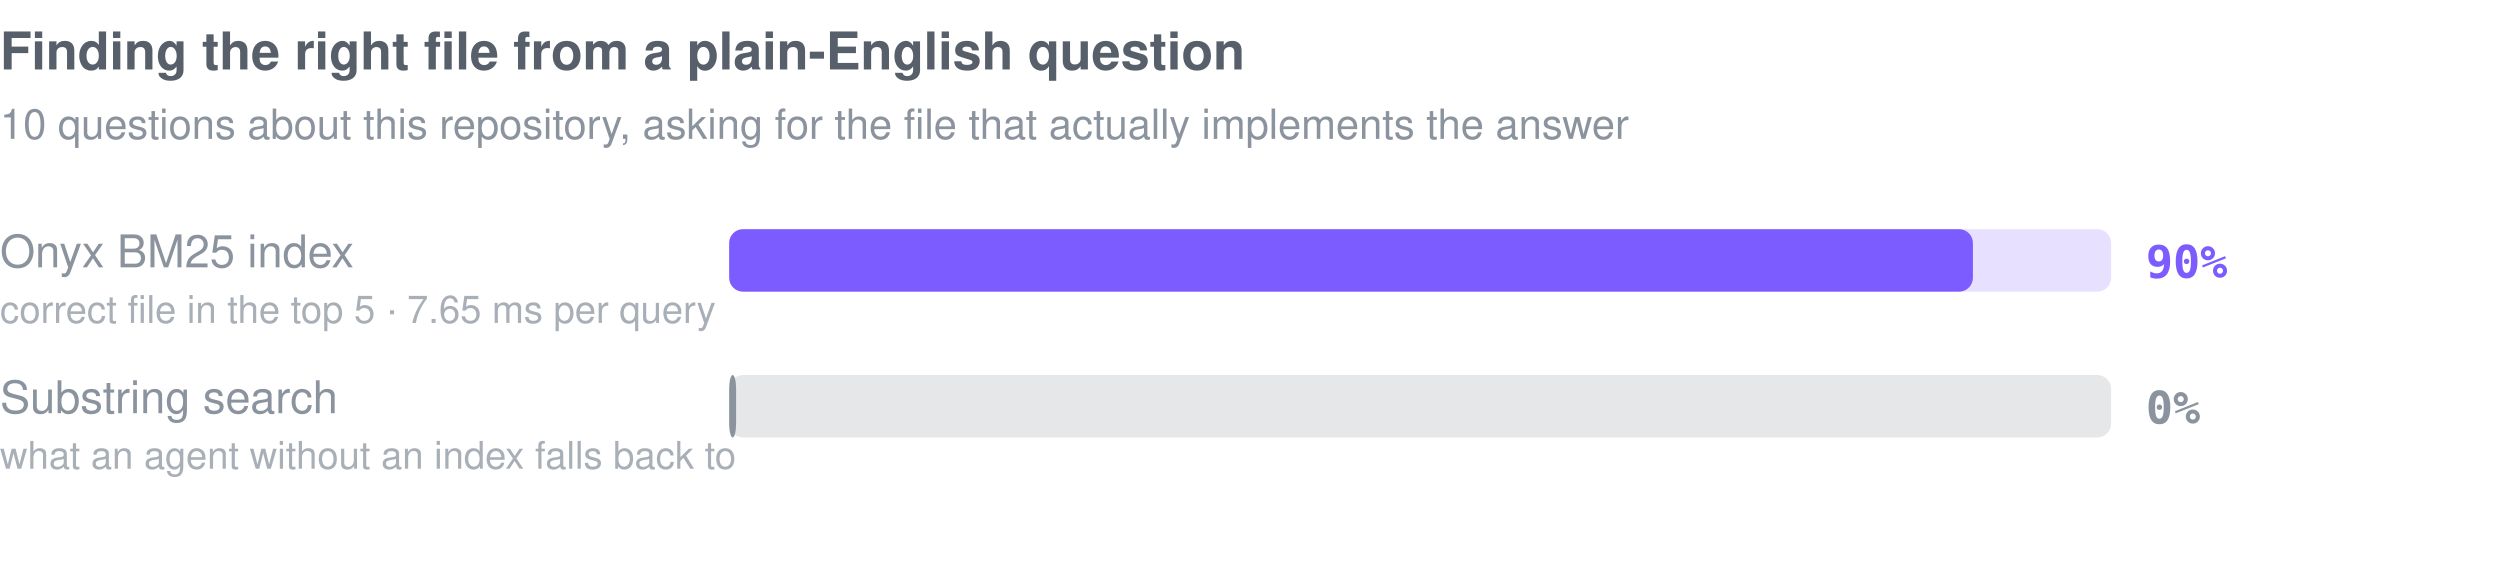
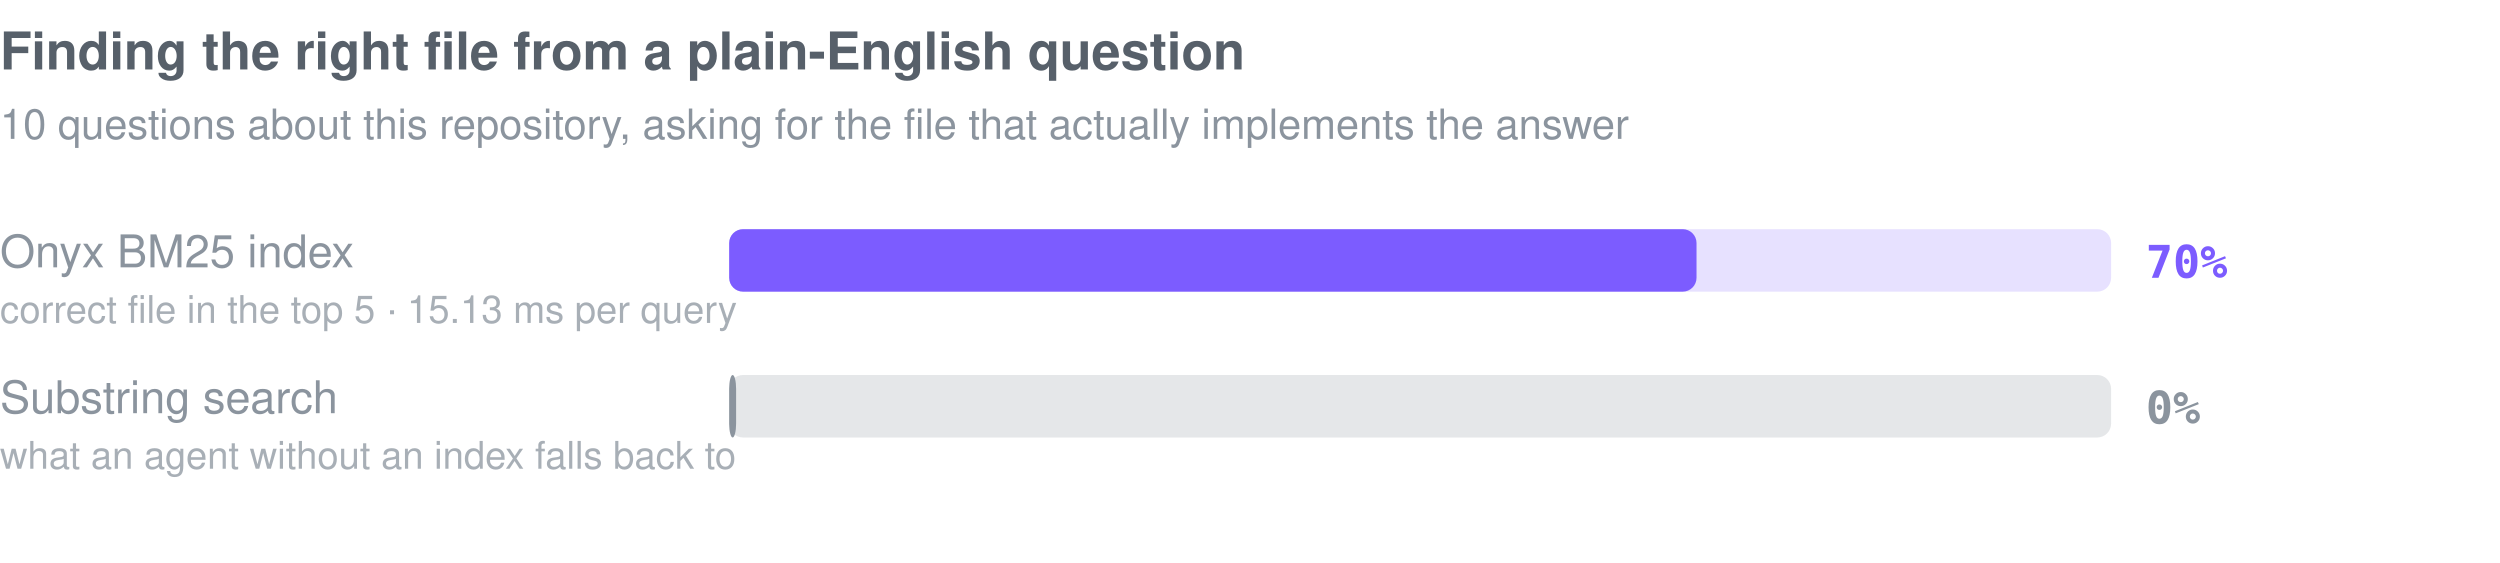
<svg xmlns="http://www.w3.org/2000/svg" width="720" height="162" viewBox="0 0 720 162" role="img" aria-label="Finding the right file from a plain-English question">
  <text x="0" y="20" font-family="-apple-system, BlinkMacSystemFont, 'Segoe UI', Helvetica, Arial, sans-serif" font-size="15" font-weight="600" fill="#57606a">Finding the right file from a plain-English question</text>
  <text x="0" y="40" font-family="-apple-system, BlinkMacSystemFont, 'Segoe UI', Helvetica, Arial, sans-serif" font-size="12" fill="#8b949e">10 questions about this repository, asking for the file that actually implements the answer</text>
  <g>
    <text x="0" y="77" font-family="-apple-system, BlinkMacSystemFont, 'Segoe UI', Helvetica, Arial, sans-serif" font-size="13" fill="#8b949e">Onyx BM25 index</text>
-     <text x="0" y="93" font-family="-apple-system, BlinkMacSystemFont, 'Segoe UI', Helvetica, Arial, sans-serif" font-size="11" fill="#8b949e" opacity="0.75">correct file in the top 5 · 7.65 ms per query</text>
+     <text x="0" y="93" font-family="-apple-system, BlinkMacSystemFont, 'Segoe UI', Helvetica, Arial, sans-serif" font-size="11" fill="#8b949e" opacity="0.75">correct file in the top 5 · 15.13 ms per query</text>
    <rect x="210" y="66" width="398" height="18" rx="4" fill="rgba(124, 92, 255, 0.18)" />
-     <rect x="210" y="66" width="358.2" height="18" rx="4" fill="#7c5cff" />
-     <text x="618" y="80" font-family="ui-monospace, SFMono-Regular, 'SF Mono', Menlo, monospace" font-size="13" font-weight="600" fill="#7c5cff">90%</text>
+     <rect x="210" y="66" width="278.6" height="18" rx="4" fill="#7c5cff" />
+     <text x="618" y="80" font-family="ui-monospace, SFMono-Regular, 'SF Mono', Menlo, monospace" font-size="13" font-weight="600" fill="#7c5cff">70%</text>
  </g>
  <g>
    <text x="0" y="119" font-family="-apple-system, BlinkMacSystemFont, 'Segoe UI', Helvetica, Arial, sans-serif" font-size="13" fill="#8b949e">Substring search</text>
    <text x="0" y="135" font-family="-apple-system, BlinkMacSystemFont, 'Segoe UI', Helvetica, Arial, sans-serif" font-size="11" fill="#8b949e" opacity="0.75">what an agent without an index falls back to</text>
    <rect x="210" y="108" width="398" height="18" rx="4" fill="rgba(139, 148, 158, 0.22)" />
    <rect x="210" y="108" width="2" height="18" rx="4" fill="#8b949e" />
    <text x="618" y="122" font-family="ui-monospace, SFMono-Regular, 'SF Mono', Menlo, monospace" font-size="13" font-weight="600" fill="#8b949e">0%</text>
  </g>
</svg>
